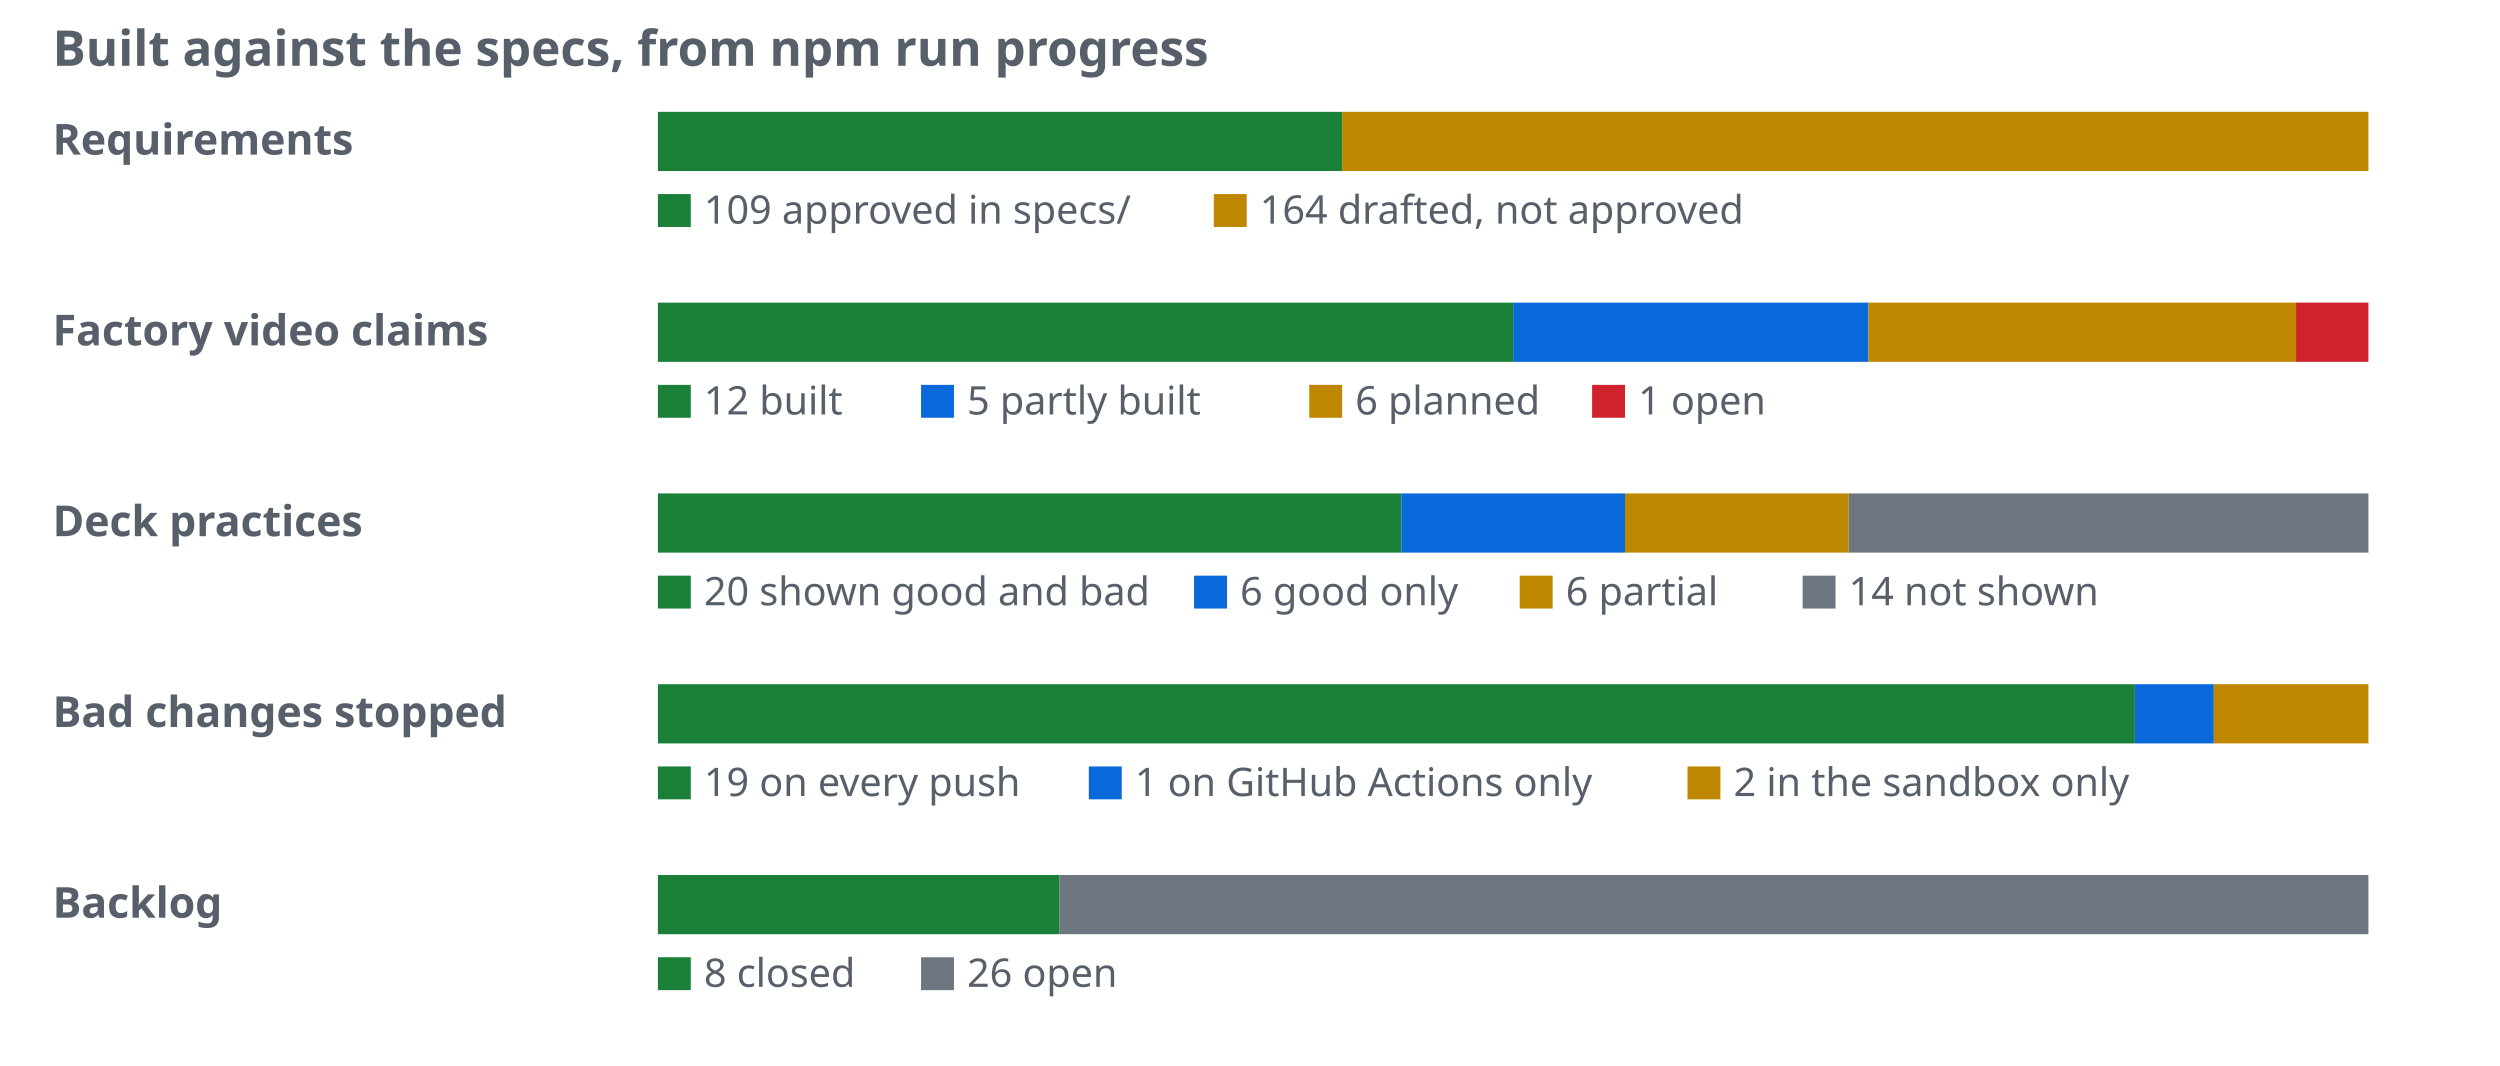
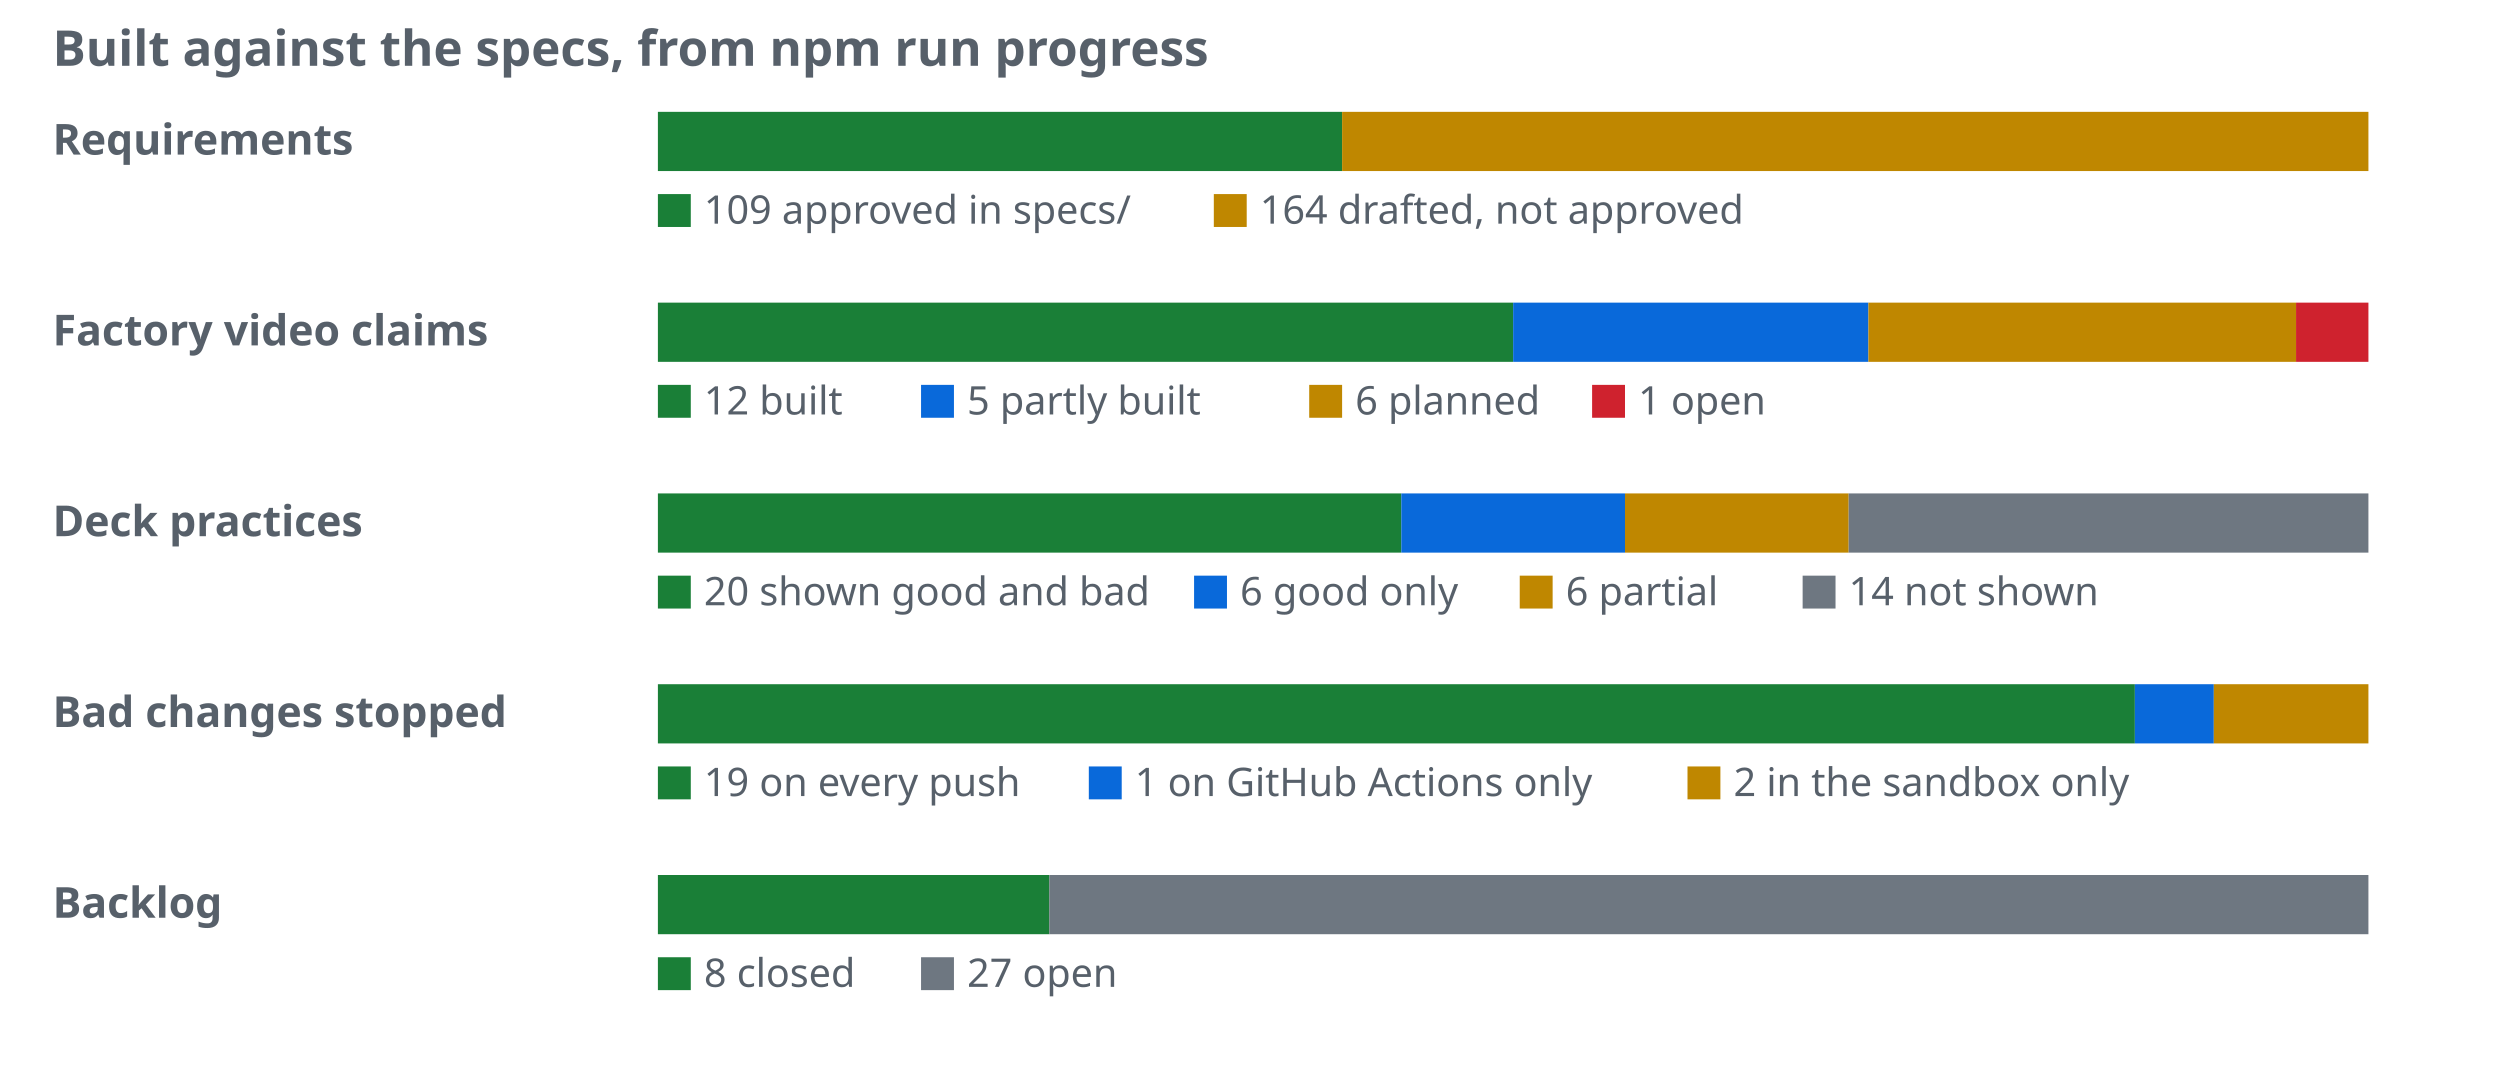
<svg xmlns="http://www.w3.org/2000/svg" width="760" height="324" viewBox="0 0 760 324" role="img" aria-labelledby="title">
  <style>text{fill:#57606a;font-family:sans-serif}.h{font-size:15px;font-weight:600}.t{font-size:13px;font-weight:600}.l{font-size:12px}@media (prefers-color-scheme:dark){text{fill:#9198a1}}</style>
  <text x="16" y="20" class="h">Built against the specs, from npm run progress</text>
  <text x="16" y="47" class="t">Requirements</text>
  <rect x="200" y="34" width="208" height="18" fill="#1a7f37" />
  <rect x="408" y="34" width="312" height="18" fill="#bf8700" />
  <rect x="200" y="59" width="10" height="10" fill="#1a7f37" />
  <text x="214" y="68" class="l">109 approved in specs/</text>
  <rect x="369" y="59" width="10" height="10" fill="#bf8700" />
  <text x="383" y="68" class="l">164 drafted, not approved</text>
  <text x="16" y="105" class="t">Factory video claims</text>
  <rect x="200" y="92" width="260" height="18" fill="#1a7f37" />
  <rect x="460" y="92" width="108" height="18" fill="#0969da" />
  <rect x="568" y="92" width="130" height="18" fill="#bf8700" />
  <rect x="698" y="92" width="22" height="18" fill="#cf222e" />
  <rect x="200" y="117" width="10" height="10" fill="#1a7f37" />
  <text x="214" y="126" class="l">12 built</text>
  <rect x="280" y="117" width="10" height="10" fill="#0969da" />
  <text x="294" y="126" class="l">5 partly built</text>
  <rect x="398" y="117" width="10" height="10" fill="#bf8700" />
  <text x="412" y="126" class="l">6 planned</text>
  <rect x="484" y="117" width="10" height="10" fill="#cf222e" />
  <text x="498" y="126" class="l">1 open</text>
  <text x="16" y="163" class="t">Deck practices</text>
  <rect x="200" y="150" width="226" height="18" fill="#1a7f37" />
  <rect x="426" y="150" width="68" height="18" fill="#0969da" />
  <rect x="494" y="150" width="68" height="18" fill="#bf8700" />
  <rect x="562" y="150" width="158" height="18" fill="#6e7781" />
  <rect x="200" y="175" width="10" height="10" fill="#1a7f37" />
  <text x="214" y="184" class="l">20 shown good and bad</text>
  <rect x="363" y="175" width="10" height="10" fill="#0969da" />
  <text x="377" y="184" class="l">6 good only</text>
  <rect x="462" y="175" width="10" height="10" fill="#bf8700" />
  <text x="476" y="184" class="l">6 partial</text>
  <rect x="548" y="175" width="10" height="10" fill="#6e7781" />
  <text x="562" y="184" class="l">14 not shown</text>
  <text x="16" y="221" class="t">Bad changes stopped</text>
  <rect x="200" y="208" width="449" height="18" fill="#1a7f37" />
  <rect x="649" y="208" width="24" height="18" fill="#0969da" />
  <rect x="673" y="208" width="47" height="18" fill="#bf8700" />
  <rect x="200" y="233" width="10" height="10" fill="#1a7f37" />
  <text x="214" y="242" class="l">19 on every push</text>
  <rect x="331" y="233" width="10" height="10" fill="#0969da" />
  <text x="345" y="242" class="l">1 on GitHub Actions only</text>
  <rect x="513" y="233" width="10" height="10" fill="#bf8700" />
  <text x="527" y="242" class="l">2 in the sandbox only</text>
  <text x="16" y="279" class="t">Backlog</text>
-   <rect x="200" y="266" width="122" height="18" fill="#1a7f37" />
-   <rect x="322" y="266" width="398" height="18" fill="#6e7781" />
+   <rect x="200" y="266" width="119" height="18" fill="#1a7f37" />
+   <rect x="319" y="266" width="401" height="18" fill="#6e7781" />
  <rect x="200" y="291" width="10" height="10" fill="#1a7f37" />
  <text x="214" y="300" class="l">8 closed</text>
  <rect x="280" y="291" width="10" height="10" fill="#6e7781" />
-   <text x="294" y="300" class="l">26 open</text>
+   <text x="294" y="300" class="l">27 open</text>
</svg>
